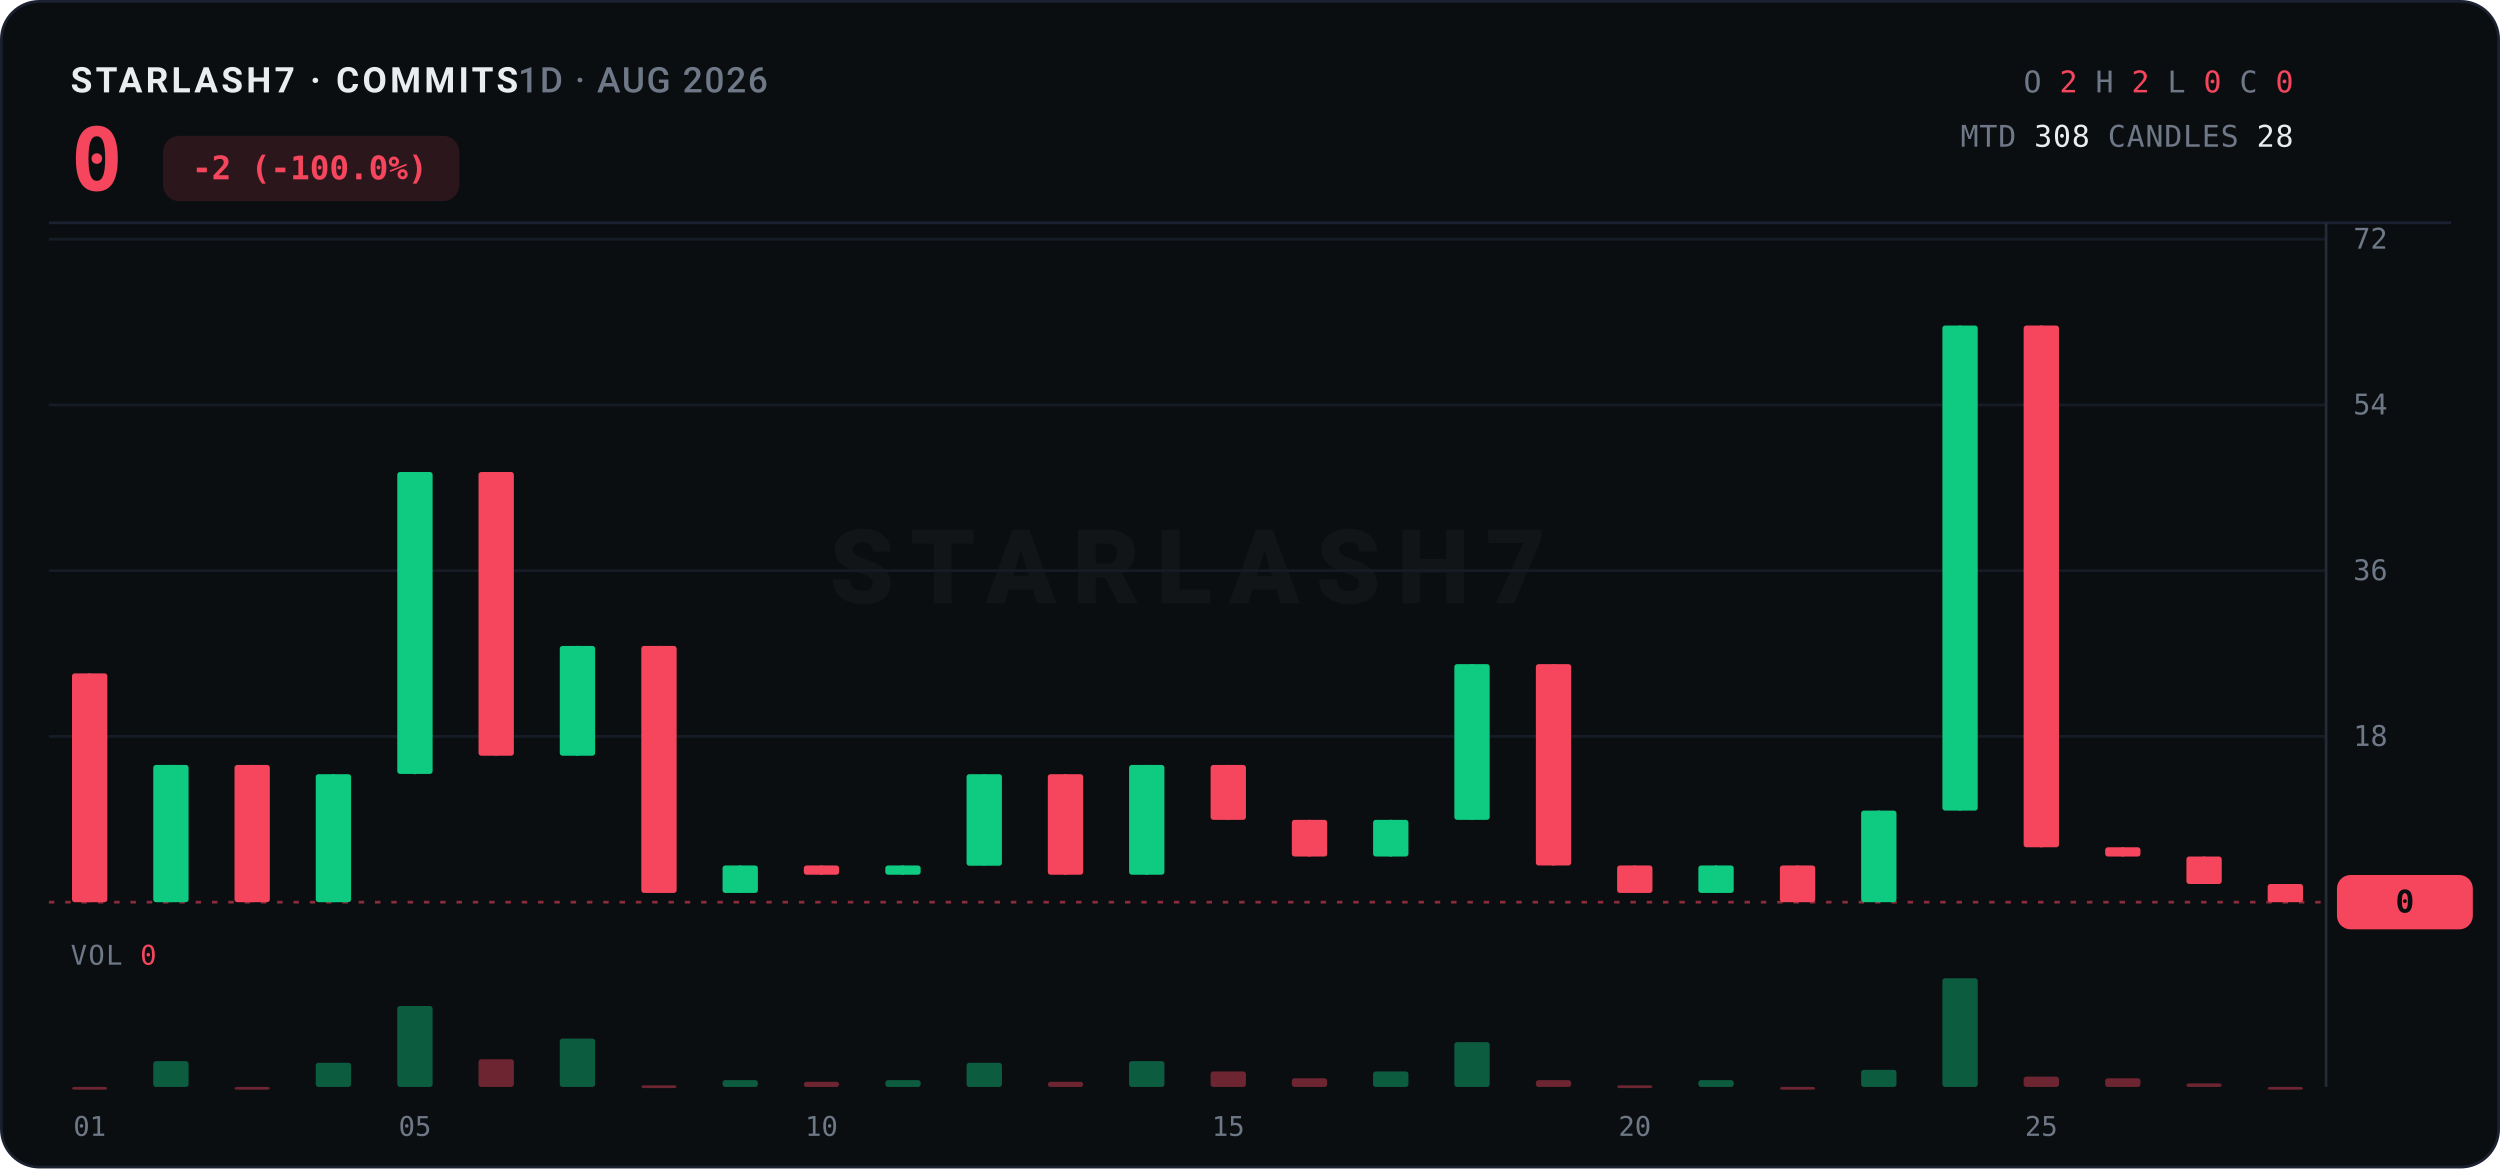
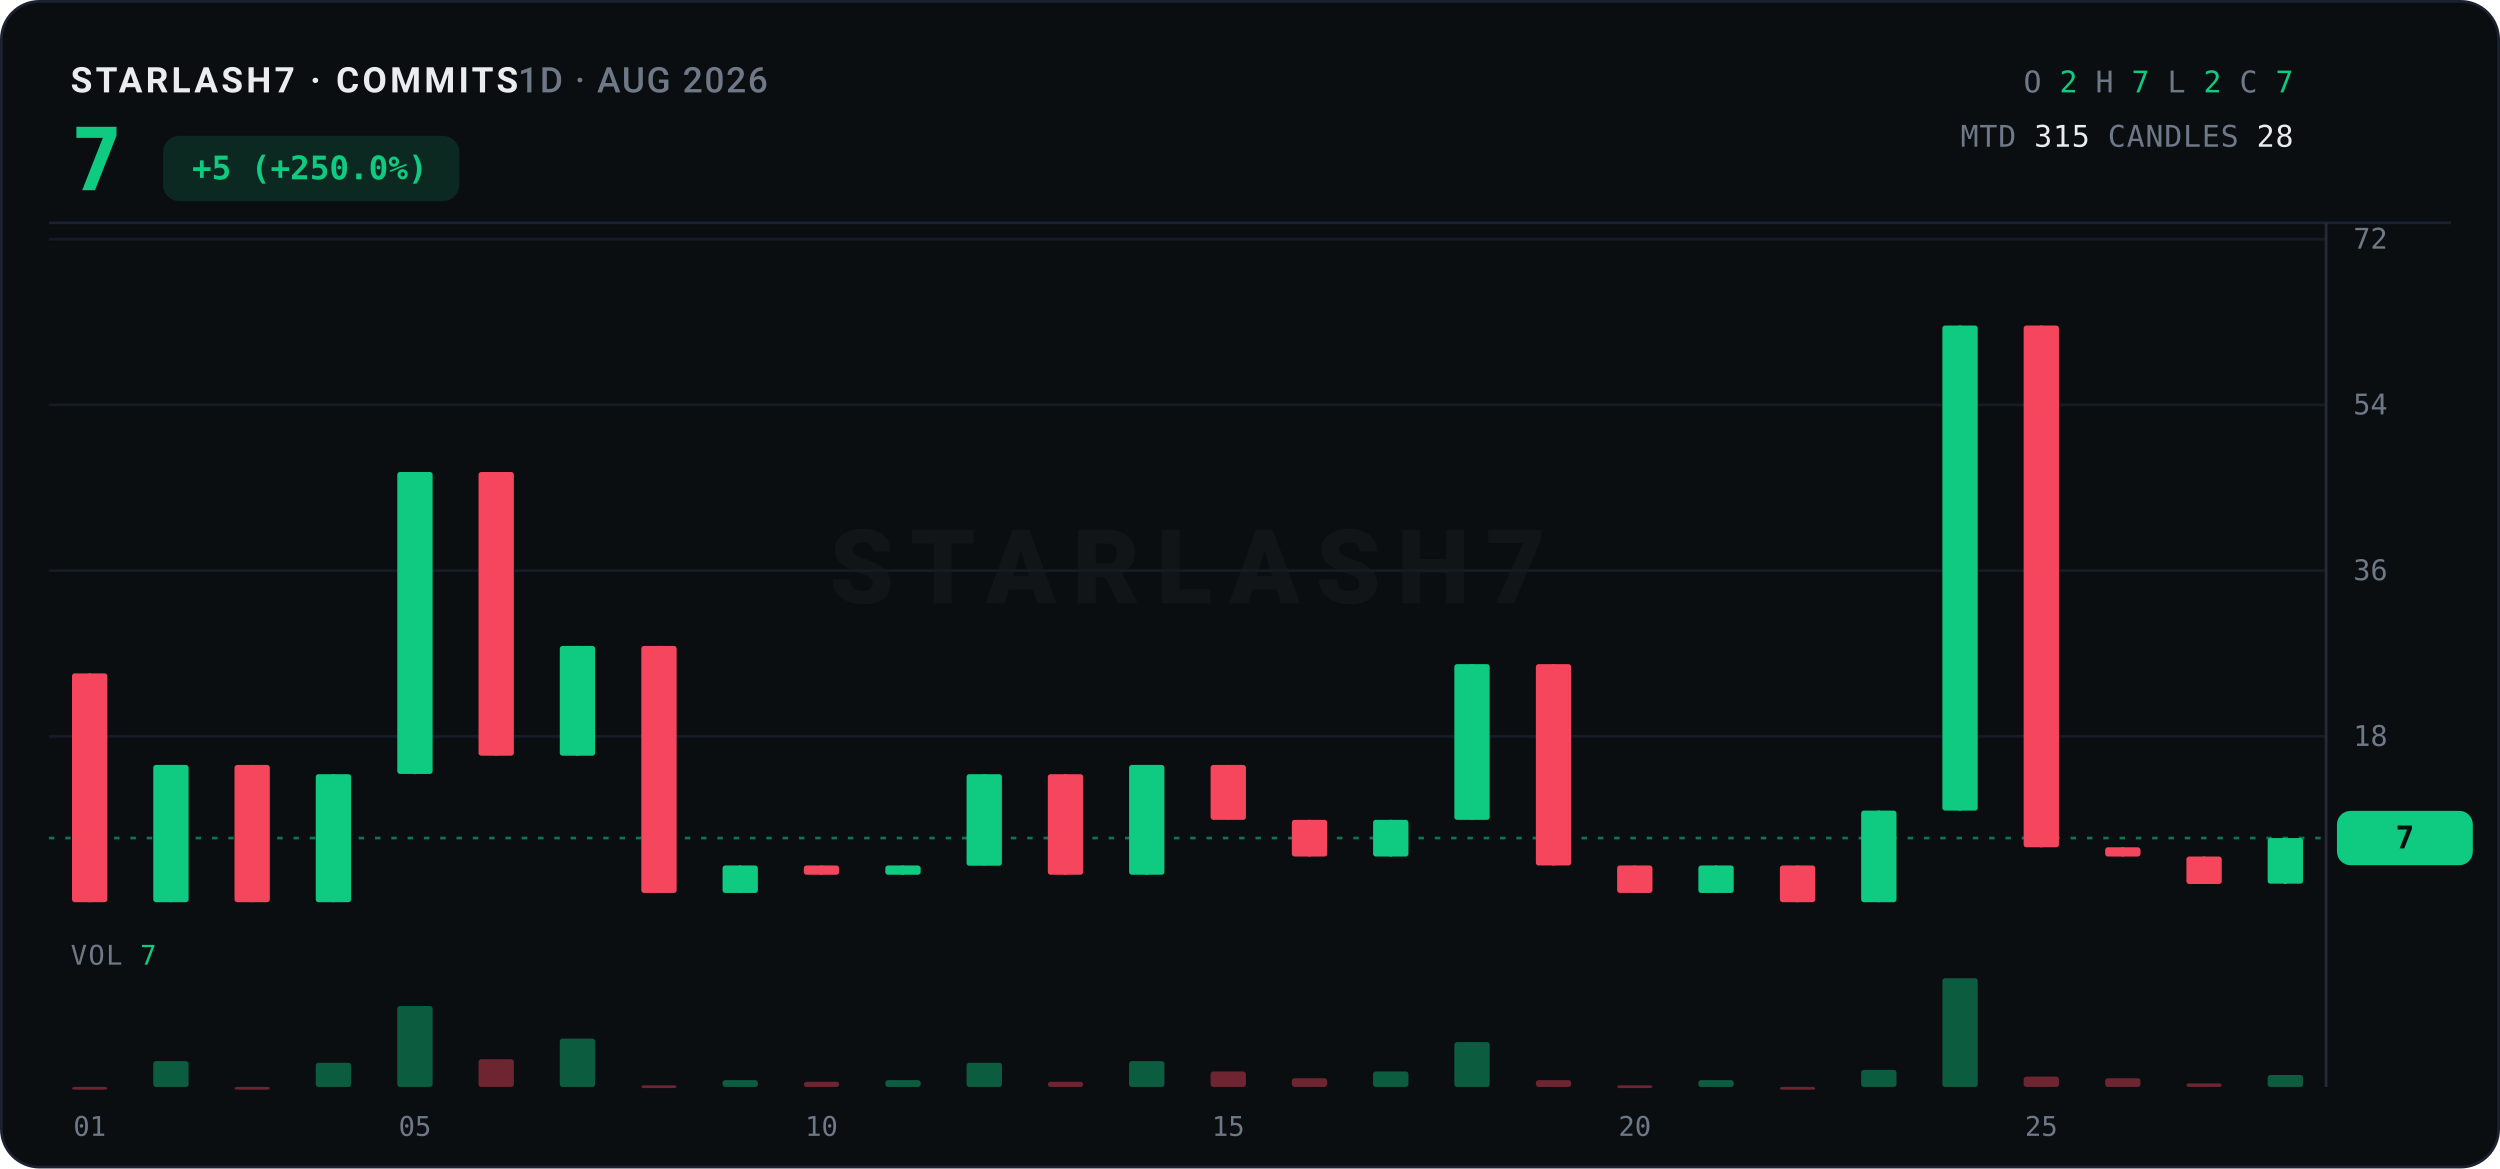
<svg xmlns="http://www.w3.org/2000/svg" width="920" height="430" viewBox="0 0 920 430">
  <rect x="0.5" y="0.5" width="919" height="429" rx="14" fill="#0B0E11" stroke="#1B2130" />
  <text x="26" y="34" font-family="ui-sans-serif,system-ui,-apple-system,'Segoe UI',Roboto,sans-serif" font-size="13" font-weight="700" letter-spacing="1.2" fill="#EAECEF">STARLASH7 · COMMITS<tspan fill="#6E7887" font-weight="500" letter-spacing="0.6">  1D · AUG 2026</tspan>
  </text>
-   <text x="26" y="70" font-family="ui-monospace,'SF Mono',SFMono-Regular,Menlo,Consolas,monospace" font-size="32" font-weight="800" fill="#F6465D" letter-spacing="-0.5">0</text>
-   <rect x="60" y="50" width="109" height="24" rx="6" fill="#F6465D" opacity="0.14" />
-   <text x="114" y="66" text-anchor="middle" font-family="ui-monospace,'SF Mono',SFMono-Regular,Menlo,Consolas,monospace" font-size="12" font-weight="700" fill="#F6465D">-2 (-100.0%)</text>
+   <text x="26" y="70" font-family="ui-monospace,'SF Mono',SFMono-Regular,Menlo,Consolas,monospace" font-size="32" font-weight="800" fill="#0ECB81" letter-spacing="-0.5">7</text>
+   <rect x="60" y="50" width="109" height="24" rx="6" fill="#0ECB81" opacity="0.14" />
+   <text x="114" y="66" text-anchor="middle" font-family="ui-monospace,'SF Mono',SFMono-Regular,Menlo,Consolas,monospace" font-size="12" font-weight="700" fill="#0ECB81">+5 (+250.0%)</text>
  <text x="844" y="34" text-anchor="end" font-family="ui-monospace,'SF Mono',SFMono-Regular,Menlo,Consolas,monospace" font-size="11" letter-spacing="0.3">
    <tspan fill="#6E7887">O</tspan>
-     <tspan fill="#F6465D">2</tspan>
+     <tspan fill="#0ECB81">2</tspan>
    <tspan fill="#6E7887">H</tspan>
-     <tspan fill="#F6465D">2</tspan>
+     <tspan fill="#0ECB81">7</tspan>
    <tspan fill="#6E7887">L</tspan>
-     <tspan fill="#F6465D">0</tspan>
+     <tspan fill="#0ECB81">2</tspan>
    <tspan fill="#6E7887">C</tspan>
-     <tspan fill="#F6465D">0</tspan>
+     <tspan fill="#0ECB81">7</tspan>
  </text>
  <text x="844" y="54" text-anchor="end" font-family="ui-monospace,'SF Mono',SFMono-Regular,Menlo,Consolas,monospace" font-size="11" letter-spacing="0.3">
    <tspan fill="#6E7887">MTD</tspan>
-     <tspan fill="#EAECEF">308</tspan>
+     <tspan fill="#EAECEF">315</tspan>
    <tspan fill="#6E7887">CANDLES</tspan>
    <tspan fill="#EAECEF">28</tspan>
  </text>
  <line x1="18" y1="82" x2="902" y2="82" stroke="#1B2130" stroke-width="1" />
  <text x="437.0" y="222.0" text-anchor="middle" font-family="ui-sans-serif,system-ui,-apple-system,'Segoe UI',Roboto,sans-serif" font-size="38" font-weight="800" letter-spacing="6" fill="#EAECEF" opacity="0.035">STARLASH7</text>
  <line x1="18" y1="271.0" x2="856" y2="271.0" stroke="#161C26" stroke-width="1" />
  <text x="866" y="274.5" font-family="ui-monospace,'SF Mono',SFMono-Regular,Menlo,Consolas,monospace" font-size="10.5" fill="#6E7887">18</text>
  <line x1="18" y1="210.0" x2="856" y2="210.0" stroke="#161C26" stroke-width="1" />
  <text x="866" y="213.5" font-family="ui-monospace,'SF Mono',SFMono-Regular,Menlo,Consolas,monospace" font-size="10.5" fill="#6E7887">36</text>
  <line x1="18" y1="149.0" x2="856" y2="149.0" stroke="#161C26" stroke-width="1" />
  <text x="866" y="152.5" font-family="ui-monospace,'SF Mono',SFMono-Regular,Menlo,Consolas,monospace" font-size="10.5" fill="#6E7887">54</text>
  <line x1="18" y1="88.0" x2="856" y2="88.0" stroke="#161C26" stroke-width="1" />
  <text x="866" y="91.5" font-family="ui-monospace,'SF Mono',SFMono-Regular,Menlo,Consolas,monospace" font-size="10.5" fill="#6E7887">72</text>
  <line x1="856" y1="82" x2="856" y2="400" stroke="#242B38" stroke-width="1" />
-   <line x1="18" y1="332.0" x2="856" y2="332.0" stroke="#F6465D" stroke-width="1" stroke-dasharray="2 4" opacity="0.55" />
-   <rect x="860" y="322.0" width="50" height="20" rx="5" fill="#F6465D" />
-   <text x="885.0" y="335.8" text-anchor="middle" font-family="ui-monospace,'SF Mono',SFMono-Regular,Menlo,Consolas,monospace" font-size="11.5" font-weight="800" fill="#0B0E11">0</text>
+   <line x1="18" y1="308.4" x2="856" y2="308.4" stroke="#0ECB81" stroke-width="1" stroke-dasharray="2 4" opacity="0.55" />
+   <rect x="860" y="298.4" width="50" height="20" rx="5" fill="#0ECB81" />
+   <text x="885.0" y="312.2" text-anchor="middle" font-family="ui-monospace,'SF Mono',SFMono-Regular,Menlo,Consolas,monospace" font-size="11.5" font-weight="800" fill="#0B0E11">7</text>
  <line x1="33.0" y1="247.8" x2="33.0" y2="332.0" stroke="#F6465D" stroke-width="1" />
  <rect x="26.5" y="247.8" width="13.0" height="84.2" rx="1" fill="#F6465D" />
  <line x1="62.9" y1="281.5" x2="62.9" y2="332.0" stroke="#0ECB81" stroke-width="1" />
  <rect x="56.4" y="281.5" width="13.0" height="50.5" rx="1" fill="#0ECB81" />
  <line x1="92.8" y1="281.5" x2="92.8" y2="332.0" stroke="#F6465D" stroke-width="1" />
  <rect x="86.3" y="281.5" width="13.0" height="50.5" rx="1" fill="#F6465D" />
  <line x1="122.7" y1="284.9" x2="122.7" y2="332.0" stroke="#0ECB81" stroke-width="1" />
  <rect x="116.2" y="284.9" width="13.0" height="47.1" rx="1" fill="#0ECB81" />
  <line x1="152.7" y1="173.7" x2="152.7" y2="284.9" stroke="#0ECB81" stroke-width="1" />
  <rect x="146.2" y="173.7" width="13.0" height="111.1" rx="1" fill="#0ECB81" />
  <line x1="182.6" y1="173.7" x2="182.6" y2="278.1" stroke="#F6465D" stroke-width="1" />
  <rect x="176.1" y="173.7" width="13.0" height="104.4" rx="1" fill="#F6465D" />
  <line x1="212.5" y1="237.7" x2="212.5" y2="278.1" stroke="#0ECB81" stroke-width="1" />
  <rect x="206.0" y="237.7" width="13.0" height="40.4" rx="1" fill="#0ECB81" />
  <line x1="242.5" y1="237.7" x2="242.5" y2="328.6" stroke="#F6465D" stroke-width="1" />
  <rect x="236.0" y="237.7" width="13.0" height="90.9" rx="1" fill="#F6465D" />
  <line x1="272.4" y1="318.5" x2="272.4" y2="328.6" stroke="#0ECB81" stroke-width="1" />
  <rect x="265.9" y="318.5" width="13.0" height="10.1" rx="1" fill="#0ECB81" />
  <line x1="302.3" y1="318.5" x2="302.3" y2="321.9" stroke="#F6465D" stroke-width="1" />
  <rect x="295.8" y="318.5" width="13.0" height="3.4" rx="1" fill="#F6465D" />
  <line x1="332.2" y1="318.5" x2="332.2" y2="321.9" stroke="#0ECB81" stroke-width="1" />
  <rect x="325.8" y="318.5" width="13.0" height="3.4" rx="1" fill="#0ECB81" />
  <line x1="362.2" y1="284.9" x2="362.2" y2="318.5" stroke="#0ECB81" stroke-width="1" />
  <rect x="355.7" y="284.9" width="13.0" height="33.7" rx="1" fill="#0ECB81" />
  <line x1="392.1" y1="284.9" x2="392.1" y2="321.9" stroke="#F6465D" stroke-width="1" />
  <rect x="385.6" y="284.9" width="13.0" height="37.0" rx="1" fill="#F6465D" />
  <line x1="422.0" y1="281.5" x2="422.0" y2="321.9" stroke="#0ECB81" stroke-width="1" />
  <rect x="415.5" y="281.5" width="13.0" height="40.4" rx="1" fill="#0ECB81" />
  <line x1="452.0" y1="281.5" x2="452.0" y2="301.7" stroke="#F6465D" stroke-width="1" />
  <rect x="445.5" y="281.5" width="13.0" height="20.2" rx="1" fill="#F6465D" />
  <line x1="481.9" y1="301.7" x2="481.9" y2="315.2" stroke="#F6465D" stroke-width="1" />
  <rect x="475.4" y="301.7" width="13.0" height="13.5" rx="1" fill="#F6465D" />
  <line x1="511.8" y1="301.7" x2="511.8" y2="315.2" stroke="#0ECB81" stroke-width="1" />
  <rect x="505.3" y="301.7" width="13.0" height="13.5" rx="1" fill="#0ECB81" />
  <line x1="541.7" y1="244.4" x2="541.7" y2="301.7" stroke="#0ECB81" stroke-width="1" />
  <rect x="535.2" y="244.4" width="13.0" height="57.3" rx="1" fill="#0ECB81" />
  <line x1="571.7" y1="244.4" x2="571.7" y2="318.5" stroke="#F6465D" stroke-width="1" />
  <rect x="565.2" y="244.4" width="13.0" height="74.1" rx="1" fill="#F6465D" />
  <line x1="601.6" y1="318.5" x2="601.6" y2="328.6" stroke="#F6465D" stroke-width="1" />
  <rect x="595.1" y="318.5" width="13.0" height="10.1" rx="1" fill="#F6465D" />
  <line x1="631.5" y1="318.5" x2="631.5" y2="328.6" stroke="#0ECB81" stroke-width="1" />
  <rect x="625.0" y="318.5" width="13.0" height="10.1" rx="1" fill="#0ECB81" />
  <line x1="661.5" y1="318.5" x2="661.5" y2="332.0" stroke="#F6465D" stroke-width="1" />
  <rect x="655.0" y="318.5" width="13.0" height="13.5" rx="1" fill="#F6465D" />
  <line x1="691.4" y1="298.3" x2="691.4" y2="332.0" stroke="#0ECB81" stroke-width="1" />
  <rect x="684.9" y="298.3" width="13.0" height="33.7" rx="1" fill="#0ECB81" />
  <line x1="721.3" y1="119.8" x2="721.3" y2="298.3" stroke="#0ECB81" stroke-width="1" />
  <rect x="714.8" y="119.8" width="13.0" height="178.5" rx="1" fill="#0ECB81" />
  <line x1="751.2" y1="119.8" x2="751.2" y2="311.8" stroke="#F6465D" stroke-width="1" />
  <rect x="744.7" y="119.8" width="13.0" height="192.0" rx="1" fill="#F6465D" />
  <line x1="781.2" y1="311.8" x2="781.2" y2="315.2" stroke="#F6465D" stroke-width="1" />
  <rect x="774.7" y="311.8" width="13.0" height="3.4" rx="1" fill="#F6465D" />
  <line x1="811.1" y1="315.2" x2="811.1" y2="325.3" stroke="#F6465D" stroke-width="1" />
  <rect x="804.6" y="315.2" width="13.0" height="10.1" rx="1" fill="#F6465D" />
-   <line x1="841.0" y1="325.3" x2="841.0" y2="332.0" stroke="#F6465D" stroke-width="1" />
-   <rect x="834.5" y="325.3" width="13.0" height="6.7" rx="1" fill="#F6465D" />
-   <text x="26" y="355" font-family="ui-monospace,'SF Mono',SFMono-Regular,Menlo,Consolas,monospace" font-size="10" letter-spacing="0.5" fill="#6E7887">VOL <tspan fill="#F6465D">0</tspan>
+   <line x1="841.0" y1="308.4" x2="841.0" y2="325.3" stroke="#0ECB81" stroke-width="1" />
+   <rect x="834.5" y="308.4" width="13.0" height="16.8" rx="1" fill="#0ECB81" />
+   <text x="26" y="355" font-family="ui-monospace,'SF Mono',SFMono-Regular,Menlo,Consolas,monospace" font-size="10" letter-spacing="0.5" fill="#6E7887">VOL <tspan fill="#0ECB81">7</tspan>
  </text>
  <rect x="26.5" y="400.0" width="13.0" height="1.0" rx="1" fill="#F6465D" opacity="0.42" />
  <rect x="56.4" y="390.5" width="13.0" height="9.5" rx="1" fill="#0ECB81" opacity="0.42" />
  <rect x="86.3" y="400.0" width="13.0" height="1.0" rx="1" fill="#F6465D" opacity="0.42" />
  <rect x="116.2" y="391.1" width="13.0" height="8.9" rx="1" fill="#0ECB81" opacity="0.42" />
  <rect x="146.2" y="370.2" width="13.0" height="29.8" rx="1" fill="#0ECB81" opacity="0.42" />
  <rect x="176.1" y="389.8" width="13.0" height="10.2" rx="1" fill="#F6465D" opacity="0.42" />
  <rect x="206.0" y="382.2" width="13.0" height="17.8" rx="1" fill="#0ECB81" opacity="0.42" />
  <rect x="236.0" y="399.4" width="13.0" height="1.0" rx="1" fill="#F6465D" opacity="0.42" />
  <rect x="265.9" y="397.5" width="13.0" height="2.5" rx="1" fill="#0ECB81" opacity="0.42" />
  <rect x="295.8" y="398.1" width="13.0" height="1.9" rx="1" fill="#F6465D" opacity="0.42" />
  <rect x="325.8" y="397.5" width="13.0" height="2.5" rx="1" fill="#0ECB81" opacity="0.42" />
  <rect x="355.7" y="391.1" width="13.0" height="8.9" rx="1" fill="#0ECB81" opacity="0.42" />
  <rect x="385.6" y="398.1" width="13.0" height="1.9" rx="1" fill="#F6465D" opacity="0.42" />
  <rect x="415.5" y="390.5" width="13.0" height="9.5" rx="1" fill="#0ECB81" opacity="0.42" />
  <rect x="445.5" y="394.3" width="13.0" height="5.7" rx="1" fill="#F6465D" opacity="0.42" />
  <rect x="475.4" y="396.8" width="13.0" height="3.2" rx="1" fill="#F6465D" opacity="0.42" />
  <rect x="505.3" y="394.3" width="13.0" height="5.7" rx="1" fill="#0ECB81" opacity="0.42" />
  <rect x="535.2" y="383.5" width="13.0" height="16.5" rx="1" fill="#0ECB81" opacity="0.42" />
  <rect x="565.2" y="397.5" width="13.0" height="2.5" rx="1" fill="#F6465D" opacity="0.42" />
  <rect x="595.1" y="399.4" width="13.0" height="1.0" rx="1" fill="#F6465D" opacity="0.42" />
  <rect x="625.0" y="397.5" width="13.0" height="2.5" rx="1" fill="#0ECB81" opacity="0.42" />
  <rect x="655.0" y="400.0" width="13.0" height="1.0" rx="1" fill="#F6465D" opacity="0.42" />
  <rect x="684.9" y="393.7" width="13.0" height="6.3" rx="1" fill="#0ECB81" opacity="0.42" />
  <rect x="714.8" y="360.0" width="13.0" height="40.0" rx="1" fill="#0ECB81" opacity="0.42" />
  <rect x="744.7" y="396.2" width="13.0" height="3.8" rx="1" fill="#F6465D" opacity="0.42" />
  <rect x="774.7" y="396.8" width="13.0" height="3.2" rx="1" fill="#F6465D" opacity="0.42" />
  <rect x="804.6" y="398.7" width="13.0" height="1.3" rx="1" fill="#F6465D" opacity="0.42" />
-   <rect x="834.5" y="400.0" width="13.0" height="1.0" rx="1" fill="#F6465D" opacity="0.42" />
+   <rect x="834.5" y="395.6" width="13.0" height="4.4" rx="1" fill="#0ECB81" opacity="0.42" />
  <text x="33.0" y="418" text-anchor="middle" font-family="ui-monospace,'SF Mono',SFMono-Regular,Menlo,Consolas,monospace" font-size="10" fill="#6E7887">01</text>
  <text x="152.7" y="418" text-anchor="middle" font-family="ui-monospace,'SF Mono',SFMono-Regular,Menlo,Consolas,monospace" font-size="10" fill="#6E7887">05</text>
  <text x="302.3" y="418" text-anchor="middle" font-family="ui-monospace,'SF Mono',SFMono-Regular,Menlo,Consolas,monospace" font-size="10" fill="#6E7887">10</text>
  <text x="452.0" y="418" text-anchor="middle" font-family="ui-monospace,'SF Mono',SFMono-Regular,Menlo,Consolas,monospace" font-size="10" fill="#6E7887">15</text>
  <text x="601.6" y="418" text-anchor="middle" font-family="ui-monospace,'SF Mono',SFMono-Regular,Menlo,Consolas,monospace" font-size="10" fill="#6E7887">20</text>
  <text x="751.2" y="418" text-anchor="middle" font-family="ui-monospace,'SF Mono',SFMono-Regular,Menlo,Consolas,monospace" font-size="10" fill="#6E7887">25</text>
</svg>
